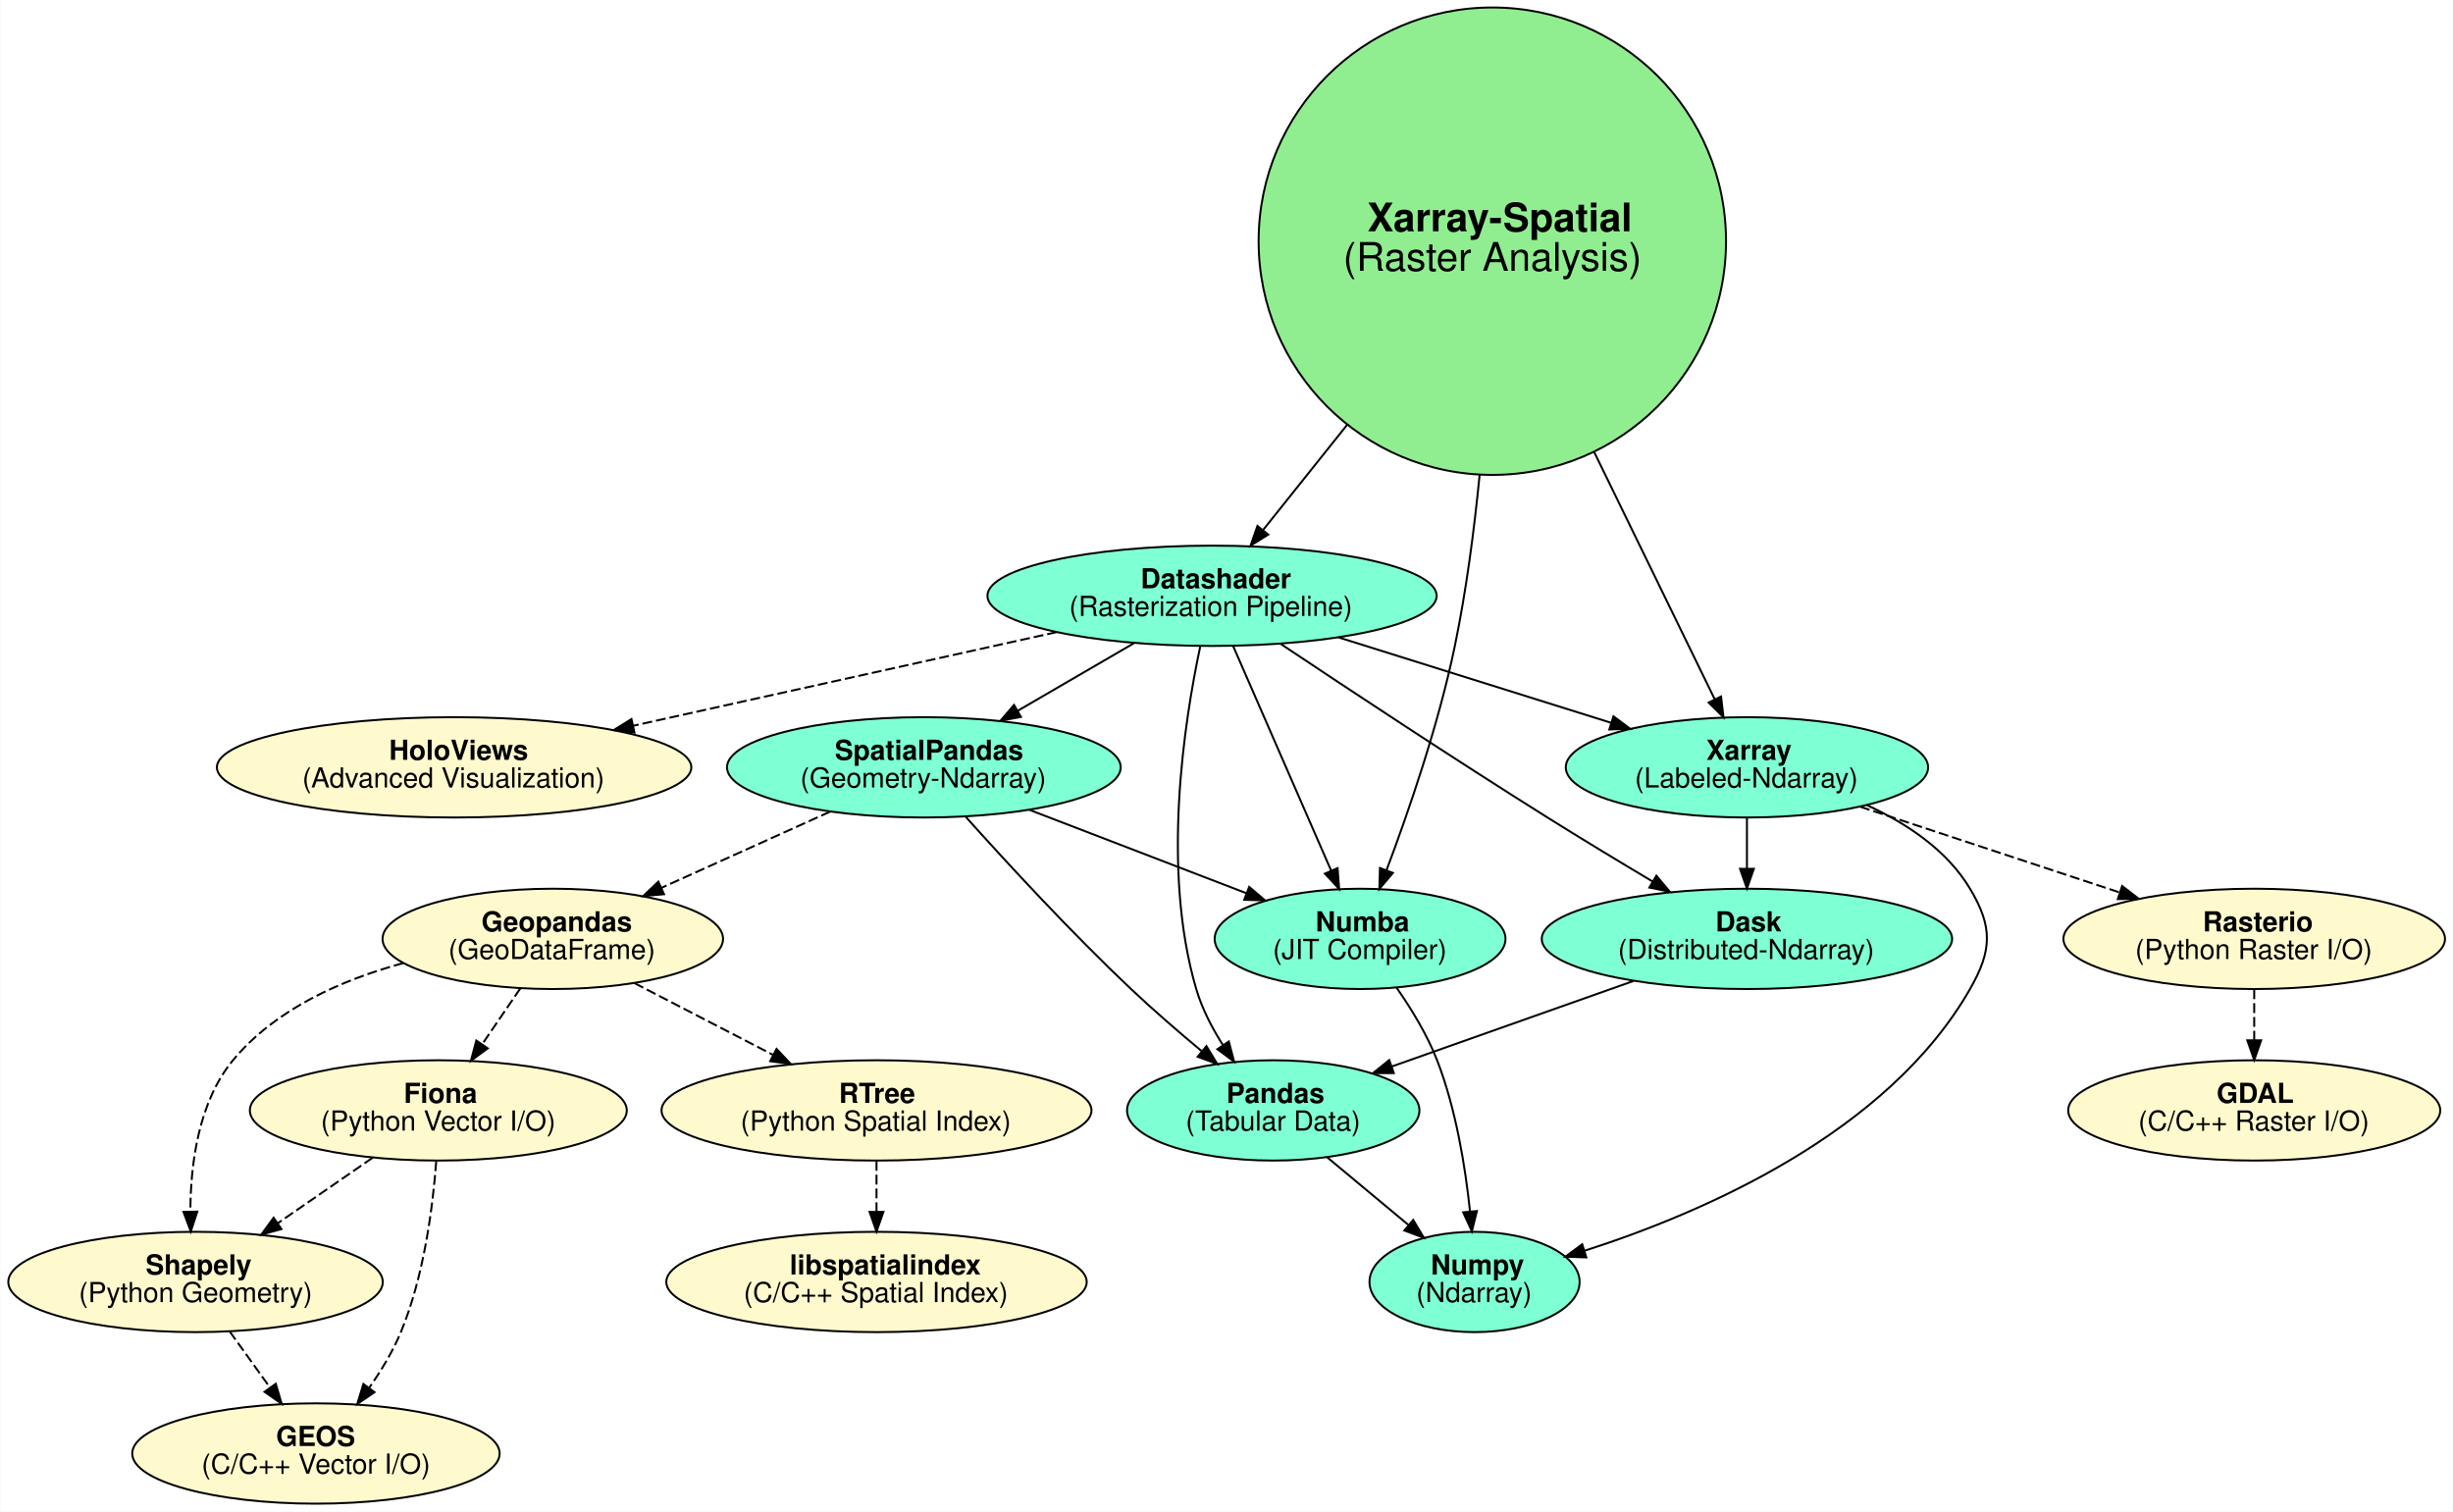
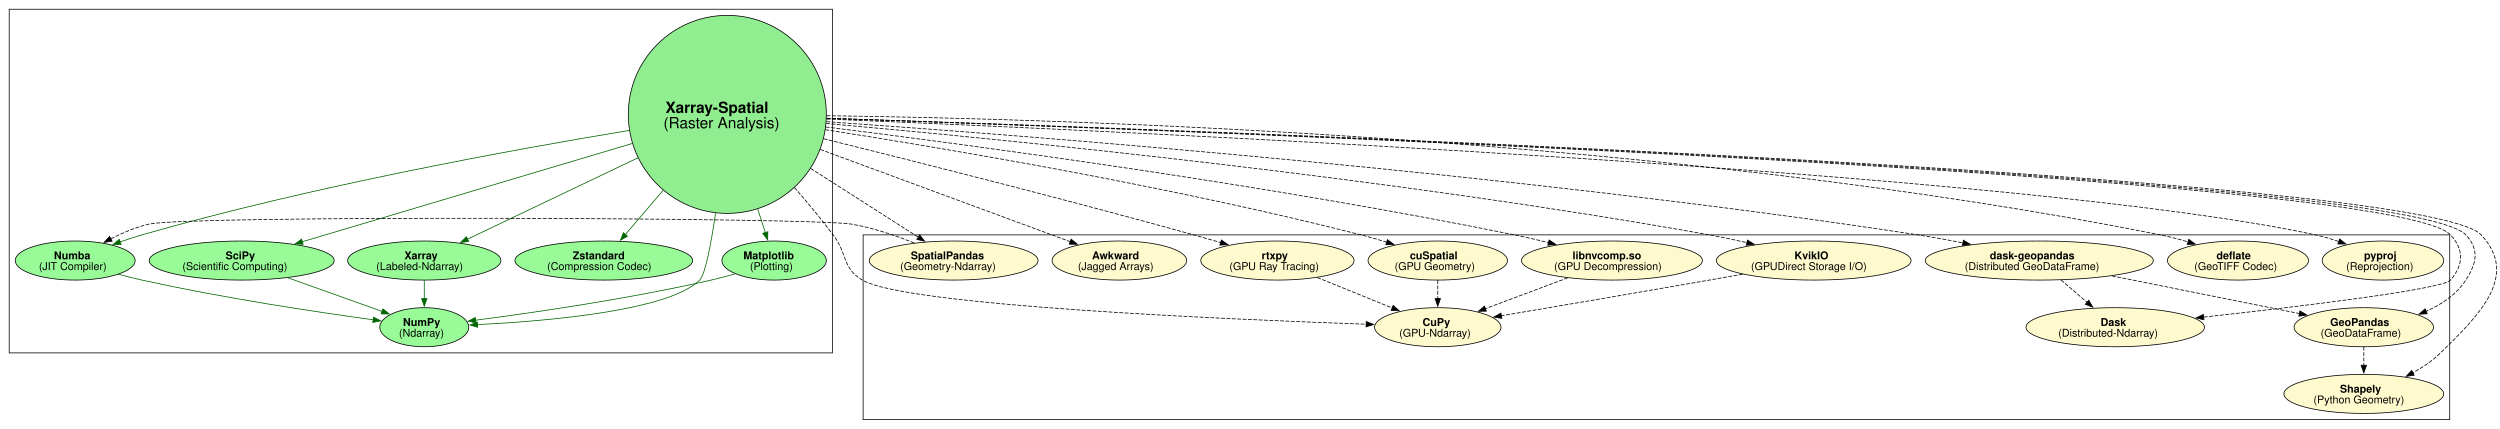
- <svg xmlns="http://www.w3.org/2000/svg" xmlns:xlink="http://www.w3.org/1999/xlink" width="1243pt" height="766pt" viewBox="0.00 0.00 1242.52 765.87">
-   <g id="graph0" class="graph" transform="scale(1 1) rotate(0) translate(4 761.873)">
-     <polygon fill="white" stroke="none" points="-4,4 -4,-761.873 1238.52,-761.873 1238.52,4 -4,4" />
+ <svg xmlns="http://www.w3.org/2000/svg" xmlns:xlink="http://www.w3.org/1999/xlink" width="3259pt" height="559pt" viewBox="0.00 0.00 3258.52 558.83">
+   <g id="graph0" class="graph" transform="scale(1 1) rotate(0) translate(4 554.83)">
+     <polygon fill="white" stroke="none" points="-4,4 -4,-554.83 3254.52,-554.83 3254.52,4 -4,4" />
+     <g id="clust1" class="cluster">
+       <polygon fill="none" stroke="black" points="8,-94.91 8,-542.83 1081,-542.83 1081,-94.91 8,-94.91" />
+     </g>
+     <g id="clust2" class="cluster">
+       <polygon fill="none" stroke="black" points="1121,-8 1121,-248.74 3189,-248.74 3189,-8 1121,-8" />
+     </g>
    <g id="node1" class="node">
-       <ellipse fill="#90ee90" stroke="black" cx="751.937" cy="-639.672" rx="118.403" ry="118.403" />
-       <text text-anchor="start" x="688.578" y="-644.672" font-family="Helvetica,sans-Serif" font-weight="bold" font-size="20.00">Xarray-Spatial</text>
-       <text text-anchor="start" x="676.356" y="-624.672" font-family="Helvetica,sans-Serif" font-size="20.00">(Raster Analysis)</text>
+       <ellipse fill="#90ee90" stroke="black" cx="944" cy="-405.78" rx="129.05" ry="129.05" />
+       <text text-anchor="start" x="863.38" y="-407.78" font-family="Helvetica,sans-Serif" font-weight="bold" font-size="20.00">Xarray-Spatial</text>
+       <text text-anchor="start" x="860.75" y="-387.78" font-family="Helvetica,sans-Serif" font-size="20.00">(Raster Analysis)</text>
    </g>
    <g id="node2" class="node">
-       <ellipse fill="aquamarine" stroke="black" cx="609.937" cy="-460.014" rx="113.807" ry="25.412" />
-       <text text-anchor="start" x="573.748" y="-463.814" font-family="Helvetica,sans-Serif" font-weight="bold" font-size="14.00">Datashader</text>
-       <text text-anchor="start" x="537.572" y="-449.814" font-family="Helvetica,sans-Serif" font-size="14.00">(Rasterization Pipeline)</text>
+       <ellipse fill="palegreen" stroke="black" cx="549" cy="-128.37" rx="57.98" ry="25.46" />
+       <text text-anchor="start" x="521.25" y="-130.07" font-family="Helvetica,sans-Serif" font-weight="bold" font-size="14.00">NumPy</text>
+       <text text-anchor="start" x="516" y="-116.07" font-family="Helvetica,sans-Serif" font-size="14.00">(Ndarray)</text>
    </g>
    <g id="edge1" class="edge">
-       <path fill="none" stroke="black" d="M678.442,-546.721C663.139,-527.575 647.991,-508.624 635.846,-493.429" />
-       <polygon fill="black" stroke="black" points="638.403,-491.023 629.426,-485.397 632.936,-495.393 638.403,-491.023" />
+       <path fill="none" stroke="darkgreen" d="M928.7,-277.17C922.48,-234.99 915.09,-196.92 908,-189.82 868.33,-150.12 710.93,-136.41 618.24,-131.73" />
+       <polygon fill="darkgreen" stroke="darkgreen" points="618.66,-128.25 608.5,-131.27 618.32,-135.24 618.66,-128.25" />
    </g>
    <g id="node3" class="node">
-       <ellipse fill="aquamarine" stroke="black" cx="684.937" cy="-286.191" rx="73.677" ry="25.412" />
-       <text text-anchor="start" x="662.372" y="-289.991" font-family="Helvetica,sans-Serif" font-weight="bold" font-size="14.00">Numba</text>
-       <text text-anchor="start" x="640.726" y="-275.991" font-family="Helvetica,sans-Serif" font-size="14.00">(JIT Compiler)</text>
+       <ellipse fill="palegreen" stroke="black" cx="549" cy="-215.28" rx="99.88" ry="25.46" />
+       <text text-anchor="start" x="523.12" y="-216.98" font-family="Helvetica,sans-Serif" font-weight="bold" font-size="14.00">Xarray</text>
+       <text text-anchor="start" x="486.38" y="-202.98" font-family="Helvetica,sans-Serif" font-size="14.00">(Labeled-Ndarray)</text>
    </g>
    <g id="edge2" class="edge">
-       <path fill="none" stroke="black" d="M745.517,-521.435C742.718,-492.829 738.701,-462.441 732.937,-434.558 724.691,-394.667 709.412,-350.421 698.302,-320.921" />
-       <polygon fill="black" stroke="black" points="701.546,-319.604 694.71,-311.509 695.006,-322.1 701.546,-319.604" />
+       <path fill="none" stroke="darkgreen" d="M827.62,-349.24C754.36,-314.28 663.06,-270.71 605.38,-243.18" />
+       <polygon fill="darkgreen" stroke="darkgreen" points="606.91,-240.04 596.38,-238.89 603.9,-246.35 606.91,-240.04" />
    </g>
    <g id="node4" class="node">
-       <ellipse fill="aquamarine" stroke="black" cx="880.937" cy="-373.103" rx="91.791" ry="25.412" />
-       <text text-anchor="start" x="860.32" y="-376.903" font-family="Helvetica,sans-Serif" font-weight="bold" font-size="14.00">Xarray</text>
-       <text text-anchor="start" x="824.134" y="-362.903" font-family="Helvetica,sans-Serif" font-size="14.00">(Labeled-Ndarray)</text>
+       <ellipse fill="palegreen" stroke="black" cx="94" cy="-215.28" rx="78.14" ry="25.46" />
+       <text text-anchor="start" x="66.25" y="-216.98" font-family="Helvetica,sans-Serif" font-weight="bold" font-size="14.00">Numba</text>
+       <text text-anchor="start" x="46.75" y="-202.98" font-family="Helvetica,sans-Serif" font-size="14.00">(JIT Compiler)</text>
    </g>
    <g id="edge3" class="edge">
-       <path fill="none" stroke="black" d="M803.478,-532.966C825.292,-488.226 849.17,-439.255 864.565,-407.682" />
-       <polygon fill="black" stroke="black" points="867.822,-408.988 869.058,-398.465 861.53,-405.92 867.822,-408.988" />
-     </g>
-     <g id="edge9" class="edge">
-       <path fill="none" stroke="black" d="M620.683,-434.396C633.696,-404.583 655.679,-354.221 670.25,-320.839" />
-       <polygon fill="black" stroke="black" points="673.54,-322.051 674.333,-311.486 667.125,-319.251 673.54,-322.051" />
-     </g>
-     <g id="edge10" class="edge">
-       <path fill="none" stroke="black" d="M674.161,-438.891C715.69,-425.879 769.708,-408.954 812.118,-395.666" />
-       <polygon fill="black" stroke="black" points="813.309,-398.96 821.805,-392.63 811.216,-392.28 813.309,-398.96" />
+       <path fill="none" stroke="darkgreen" d="M816.31,-384.91C663.58,-359.71 400.96,-311.84 181,-248.74 171.66,-246.05 161.89,-242.84 152.41,-239.48" />
+       <polygon fill="darkgreen" stroke="darkgreen" points="153.89,-236.29 143.3,-236.17 151.5,-242.87 153.89,-236.29" />
+     </g>
+     <g id="node5" class="node">
+       <ellipse fill="palegreen" stroke="black" cx="311" cy="-215.28" rx="120.56" ry="25.46" />
+       <text text-anchor="start" x="290" y="-216.98" font-family="Helvetica,sans-Serif" font-weight="bold" font-size="14.00">SciPy</text>
+       <text text-anchor="start" x="233.75" y="-202.98" font-family="Helvetica,sans-Serif" font-size="14.00">(Scientific Computing)</text>
+     </g>
+     <g id="edge4" class="edge">
+       <path fill="none" stroke="darkgreen" d="M820.45,-367.99C692.96,-330.02 497.94,-271.95 389.91,-239.78" />
+       <polygon fill="darkgreen" stroke="darkgreen" points="391.13,-236.49 380.55,-236.99 389.13,-243.2 391.13,-236.49" />
+     </g>
+     <g id="node6" class="node">
+       <ellipse fill="palegreen" stroke="black" cx="1005" cy="-215.28" rx="68.06" ry="25.46" />
+       <text text-anchor="start" x="964.88" y="-216.98" font-family="Helvetica,sans-Serif" font-weight="bold" font-size="14.00">Matplotlib</text>
+       <text text-anchor="start" x="973.5" y="-202.98" font-family="Helvetica,sans-Serif" font-size="14.00">(Plotting)</text>
+     </g>
+     <g id="edge5" class="edge">
+       <path fill="none" stroke="darkgreen" d="M983.58,-282.47C987.14,-271.46 990.52,-261.01 993.5,-251.8" />
+       <polygon fill="darkgreen" stroke="darkgreen" points="996.83,-252.89 996.58,-242.3 990.17,-250.73 996.83,-252.89" />
+     </g>
+     <g id="node7" class="node">
+       <ellipse fill="palegreen" stroke="black" cx="783" cy="-215.28" rx="115.79" ry="25.46" />
+       <text text-anchor="start" x="742.5" y="-216.98" font-family="Helvetica,sans-Serif" font-weight="bold" font-size="14.00">Zstandard</text>
+       <text text-anchor="start" x="709.12" y="-202.98" font-family="Helvetica,sans-Serif" font-size="14.00">(Compression Codec)</text>
+     </g>
+     <g id="edge6" class="edge">
+       <path fill="none" stroke="darkgreen" d="M860.43,-306.94C842.6,-286.07 824.97,-265.42 811.05,-249.12" />
+       <polygon fill="darkgreen" stroke="darkgreen" points="813.86,-247.02 804.7,-241.69 808.54,-251.57 813.86,-247.02" />
    </g>
    <g id="node8" class="node">
      <g id="a_node8">
-         <a xlink:href="https://dask.pydata.org" xlink:title="&lt;b&gt;Dask&lt;/b&gt;&lt;br /&gt;(Distributed-Ndarray)">
-           <ellipse fill="aquamarine" stroke="black" cx="880.937" cy="-286.191" rx="103.96" ry="25.412" />
-           <text text-anchor="start" x="864.989" y="-289.991" font-family="Helvetica,sans-Serif" font-weight="bold" font-size="14.00">Dask</text>
-           <text text-anchor="start" x="815.589" y="-275.991" font-family="Helvetica,sans-Serif" font-size="14.00">(Distributed-Ndarray)</text>
+         <a xlink:href="https://github.com/cupy/cupy" xlink:title="&lt;b&gt;CuPy&lt;/b&gt;&lt;br /&gt;(GPU-Ndarray)">
+           <ellipse fill="lemonchiffon" stroke="black" cx="1870" cy="-128.37" rx="82.38" ry="25.46" />
+           <text text-anchor="start" x="1850.12" y="-130.07" font-family="Helvetica,sans-Serif" font-weight="bold" font-size="14.00">CuPy</text>
+           <text text-anchor="start" x="1819.75" y="-116.07" font-family="Helvetica,sans-Serif" font-size="14.00">(GPU-Ndarray)</text>
        </a>
      </g>
    </g>
    <g id="edge11" class="edge">
-       <path fill="none" stroke="black" d="M644.832,-435.56C679.011,-412.729 732.695,-377.243 779.937,-347.647 797.192,-336.837 816.314,-325.284 833.237,-315.204" />
-       <polygon fill="black" stroke="black" points="835.055,-318.195 841.864,-310.079 831.479,-312.177 835.055,-318.195" />
+       <path fill="none" stroke="black" stroke-dasharray="5,2" d="M1031.38,-310.57C1048.72,-290.61 1066.38,-269.34 1082,-248.74 1100.82,-223.9 1093.26,-205.82 1120,-189.82 1175.13,-156.84 1588.45,-138.85 1776.88,-132.28" />
+       <polygon fill="black" stroke="black" points="1776.75,-135.79 1786.63,-131.95 1776.51,-128.79 1776.75,-135.79" />
    </g>
    <g id="node9" class="node">
-       <ellipse fill="aquamarine" stroke="black" cx="640.937" cy="-199.279" rx="74.073" ry="25.412" />
-       <text text-anchor="start" x="617.196" y="-203.079" font-family="Helvetica,sans-Serif" font-weight="bold" font-size="14.00">Pandas</text>
-       <text text-anchor="start" x="596.586" y="-189.079" font-family="Helvetica,sans-Serif" font-size="14.00">(Tabular Data)</text>
+       <g id="a_node9">
+         <a xlink:href="https://github.com/rapidsai/cuspatial" xlink:title="&lt;b&gt;cuSpatial&lt;/b&gt;&lt;br /&gt;(GPU Geometry)">
+           <ellipse fill="lemonchiffon" stroke="black" cx="1870" cy="-215.28" rx="90.86" ry="25.46" />
+           <text text-anchor="start" x="1833.62" y="-216.98" font-family="Helvetica,sans-Serif" font-weight="bold" font-size="14.00">cuSpatial</text>
+           <text text-anchor="start" x="1813.75" y="-202.98" font-family="Helvetica,sans-Serif" font-size="14.00">(GPU Geometry)</text>
+         </a>
+       </g>
    </g>
    <g id="edge12" class="edge">
-       <path fill="none" stroke="black" d="M603.944,-434.281C595.802,-396.135 584.172,-321.047 601.937,-260.735 604.849,-250.851 609.934,-241.058 615.49,-232.325" />
-       <polygon fill="black" stroke="black" points="618.431,-234.224 621.139,-223.981 612.635,-230.3 618.431,-234.224" />
+       <path fill="none" stroke="black" stroke-dasharray="5,2" d="M1071.75,-385.82C1235.01,-360.4 1525.74,-311.18 1770,-248.74 1780.88,-245.95 1792.3,-242.64 1803.37,-239.2" />
+       <polygon fill="black" stroke="black" points="1804.38,-242.55 1812.86,-236.2 1802.27,-235.88 1804.38,-242.55" />
    </g>
    <g id="node10" class="node">
-       <ellipse fill="aquamarine" stroke="black" cx="463.937" cy="-373.103" rx="99.745" ry="25.412" />
-       <text text-anchor="start" x="418.793" y="-376.903" font-family="Helvetica,sans-Serif" font-weight="bold" font-size="14.00">SpatialPandas</text>
-       <text text-anchor="start" x="401.317" y="-362.903" font-family="Helvetica,sans-Serif" font-size="14.00">(Geometry-Ndarray)</text>
+       <g id="a_node10">
+         <a xlink:href="https://github.com/makepath/rtxpy" xlink:title="&lt;b&gt;rtxpy&lt;/b&gt;&lt;br /&gt;(GPU Ray Tracing)">
+           <ellipse fill="lemonchiffon" stroke="black" cx="1661" cy="-215.28" rx="99.88" ry="25.46" />
+           <text text-anchor="start" x="1640.38" y="-216.98" font-family="Helvetica,sans-Serif" font-weight="bold" font-size="14.00">rtxpy</text>
+           <text text-anchor="start" x="1598.38" y="-202.98" font-family="Helvetica,sans-Serif" font-size="14.00">(GPU Ray Tracing)</text>
+         </a>
+       </g>
    </g>
    <g id="edge13" class="edge">
-       <path fill="none" stroke="black" d="M570.428,-436.036C552.274,-425.478 530.594,-412.869 511.547,-401.792" />
-       <polygon fill="black" stroke="black" points="513.124,-398.66 502.721,-396.658 509.605,-404.711 513.124,-398.66" />
+       <path fill="none" stroke="black" stroke-dasharray="5,2" d="M1069.55,-374.05C1192.75,-343.53 1385.81,-294.79 1552,-248.74 1563.44,-245.57 1575.51,-242.1 1587.29,-238.64" />
+       <polygon fill="black" stroke="black" points="1587.95,-242.1 1596.55,-235.91 1585.97,-235.38 1587.95,-242.1" />
    </g>
    <g id="node11" class="node">
-       <ellipse fill="lemonchiffon" stroke="black" cx="225.937" cy="-373.103" rx="120.184" ry="25.412" />
-       <text text-anchor="start" x="192.992" y="-376.903" font-family="Helvetica,sans-Serif" font-weight="bold" font-size="14.00">HoloViews</text>
-       <text text-anchor="start" x="149.019" y="-362.903" font-family="Helvetica,sans-Serif" font-size="14.00">(Advanced Visualization)</text>
+       <g id="a_node11">
+         <a xlink:href="https://github.com/rapidsai/kvikio" xlink:title="&lt;b&gt;KvikIO&lt;/b&gt;&lt;br /&gt;(GPUDirect Storage I/O)">
+           <ellipse fill="lemonchiffon" stroke="black" cx="2360" cy="-215.28" rx="126.93" ry="25.46" />
+           <text text-anchor="start" x="2334.88" y="-216.98" font-family="Helvetica,sans-Serif" font-weight="bold" font-size="14.00">KvikIO</text>
+           <text text-anchor="start" x="2278.25" y="-202.98" font-family="Helvetica,sans-Serif" font-size="14.00">(GPUDirect Storage I/O)</text>
+         </a>
+       </g>
    </g>
    <g id="edge14" class="edge">
-       <path fill="none" stroke="black" stroke-dasharray="5,2" d="M531.303,-441.626C469.003,-427.85 381.894,-408.588 316.65,-394.161" />
-       <polygon fill="black" stroke="black" points="317.301,-390.721 306.781,-391.979 315.79,-397.556 317.301,-390.721" />
-     </g>
-     <g id="node5" class="node">
-       <ellipse fill="aquamarine" stroke="black" cx="742.937" cy="-112.368" rx="53.232" ry="25.412" />
-       <text text-anchor="start" x="720.765" y="-116.168" font-family="Helvetica,sans-Serif" font-weight="bold" font-size="14.00">Numpy</text>
-       <text text-anchor="start" x="713.379" y="-102.168" font-family="Helvetica,sans-Serif" font-size="14.00">(Ndarray)</text>
-     </g>
-     <g id="edge4" class="edge">
-       <path fill="none" stroke="black" d="M703.462,-261.412C710.912,-250.738 718.912,-237.656 723.937,-224.735 733.513,-200.117 738.272,-170.58 740.632,-148.113" />
-       <polygon fill="black" stroke="black" points="744.129,-148.302 741.582,-138.018 737.16,-147.645 744.129,-148.302" />
+       <path fill="none" stroke="black" stroke-dasharray="5,2" d="M1072.8,-393.93C1304.38,-373.35 1805.91,-323.86 2224,-248.74 2239.92,-245.87 2256.76,-242.31 2272.97,-238.59" />
+       <polygon fill="black" stroke="black" points="2273.66,-242.02 2282.6,-236.34 2272.07,-235.21 2273.66,-242.02" />
+     </g>
+     <g id="node12" class="node">
+       <g id="a_node12">
+         <a xlink:href="https://developer.nvidia.com/nvcomp" xlink:title="&lt;b&gt;libnvcomp.so&lt;/b&gt;&lt;br /&gt;(GPU Decompression)">
+           <ellipse fill="lemonchiffon" stroke="black" cx="2097" cy="-215.28" rx="117.91" ry="25.46" />
+           <text text-anchor="start" x="2045.62" y="-216.98" font-family="Helvetica,sans-Serif" font-weight="bold" font-size="14.00">libnvcomp.so</text>
+           <text text-anchor="start" x="2021.62" y="-202.98" font-family="Helvetica,sans-Serif" font-size="14.00">(GPU Decompression)</text>
+         </a>
+       </g>
+     </g>
+     <g id="edge15" class="edge">
+       <path fill="none" stroke="black" stroke-dasharray="5,2" d="M1072.28,-389.43C1267.23,-365.16 1649.32,-313.93 1970,-248.74 1984.39,-245.81 1999.6,-242.29 2014.3,-238.68" />
+       <polygon fill="black" stroke="black" points="2015.1,-242.08 2023.95,-236.26 2013.4,-235.29 2015.1,-242.08" />
+     </g>
+     <g id="node13" class="node">
+       <g id="a_node13">
+         <a xlink:href="https://dask.org" xlink:title="&lt;b&gt;Dask&lt;/b&gt;&lt;br /&gt;(Distributed-Ndarray)">
+           <ellipse fill="lemonchiffon" stroke="black" cx="2753" cy="-128.37" rx="116.32" ry="25.46" />
+           <text text-anchor="start" x="2733.88" y="-130.07" font-family="Helvetica,sans-Serif" font-weight="bold" font-size="14.00">Dask</text>
+           <text text-anchor="start" x="2678.75" y="-116.07" font-family="Helvetica,sans-Serif" font-size="14.00">(Distributed-Ndarray)</text>
+         </a>
+       </g>
+     </g>
+     <g id="edge16" class="edge">
+       <path fill="none" stroke="black" stroke-dasharray="5,2" d="M1073.37,-400.62C1540.63,-384.98 3117.36,-326.59 3190,-248.74 3207.86,-229.59 3207.2,-209.57 3190,-189.82 3179.42,-177.67 2993.88,-155.37 2868,-141.52" />
+       <polygon fill="black" stroke="black" points="2868.6,-138.06 2858.28,-140.45 2867.84,-145.02 2868.6,-138.06" />
+     </g>
+     <g id="node14" class="node">
+       <g id="a_node14">
+         <a xlink:href="https://github.com/geopandas/dask-geopandas" xlink:title="&lt;b&gt;dask-geopandas&lt;/b&gt;&lt;br /&gt;(Distributed GeoDataFrame)">
+           <ellipse fill="lemonchiffon" stroke="black" cx="2654" cy="-215.28" rx="148.67" ry="25.46" />
+           <text text-anchor="start" x="2589.5" y="-216.98" font-family="Helvetica,sans-Serif" font-weight="bold" font-size="14.00">dask-geopandas</text>
+           <text text-anchor="start" x="2556.88" y="-202.98" font-family="Helvetica,sans-Serif" font-size="14.00">(Distributed GeoDataFrame)</text>
+         </a>
+       </g>
+     </g>
+     <g id="edge17" class="edge">
+       <path fill="none" stroke="black" stroke-dasharray="5,2" d="M1073.08,-396.29C1339.89,-377.76 1971.13,-328.82 2496,-248.74 2514.98,-245.84 2535.12,-242.17 2554.44,-238.34" />
+       <polygon fill="black" stroke="black" points="2555.11,-241.78 2564.22,-236.38 2553.73,-234.92 2555.11,-241.78" />
+     </g>
+     <g id="node15" class="node">
+       <ellipse fill="lemonchiffon" stroke="black" cx="3077" cy="-41.46" rx="104.12" ry="25.46" />
+       <text text-anchor="start" x="3045.88" y="-43.16" font-family="Helvetica,sans-Serif" font-weight="bold" font-size="14.00">Shapely</text>
+       <text text-anchor="start" x="3011.38" y="-29.16" font-family="Helvetica,sans-Serif" font-size="14.00">(Python Geometry)</text>
+     </g>
+     <g id="edge18" class="edge">
+       <path fill="none" stroke="black" stroke-dasharray="5,2" d="M1073.23,-400.79C1545.71,-385.58 3155.9,-328.07 3230,-248.74 3279.36,-195.89 3228.8,-145.37 3177,-94.91 3166.54,-84.72 3153.69,-76.02 3140.74,-68.8" />
+       <polygon fill="black" stroke="black" points="3142.67,-65.86 3132.19,-64.28 3139.4,-72.05 3142.67,-65.86" />
+     </g>
+     <g id="node16" class="node">
+       <ellipse fill="lemonchiffon" stroke="black" cx="3077" cy="-128.37" rx="90.86" ry="25.46" />
+       <text text-anchor="start" x="3033.12" y="-130.07" font-family="Helvetica,sans-Serif" font-weight="bold" font-size="14.00">GeoPandas</text>
+       <text text-anchor="start" x="3020.75" y="-116.07" font-family="Helvetica,sans-Serif" font-size="14.00">(GeoDataFrame)</text>
+     </g>
+     <g id="edge19" class="edge">
+       <path fill="none" stroke="black" stroke-dasharray="5,2" d="M1073.31,-400.71C1543.2,-385.28 3136.63,-327.33 3210,-248.74 3227.87,-229.6 3224.17,-211.84 3210,-189.82 3197.9,-171.03 3178.37,-158.02 3157.97,-149.02" />
+       <polygon fill="black" stroke="black" points="3159.56,-145.89 3148.98,-145.37 3156.93,-152.38 3159.56,-145.89" />
+     </g>
+     <g id="node17" class="node">
+       <g id="a_node17">
+         <a xlink:href="https://github.com/scikit-hep/awkward" xlink:title="&lt;b&gt;Awkward&lt;/b&gt;&lt;br /&gt;(Jagged Arrays)">
+           <ellipse fill="lemonchiffon" stroke="black" cx="1455" cy="-215.28" rx="87.68" ry="25.46" />
+           <text text-anchor="start" x="1419.38" y="-216.98" font-family="Helvetica,sans-Serif" font-weight="bold" font-size="14.00">Awkward</text>
+           <text text-anchor="start" x="1401" y="-202.98" font-family="Helvetica,sans-Serif" font-size="14.00">(Jagged Arrays)</text>
+         </a>
+       </g>
+     </g>
+     <g id="edge20" class="edge">
+       <path fill="none" stroke="black" stroke-dasharray="5,2" d="M1065.1,-360.11C1167.35,-322.39 1309.74,-269.86 1391.14,-239.84" />
+       <polygon fill="black" stroke="black" points="1392.13,-243.2 1400.3,-236.46 1389.71,-236.63 1392.13,-243.2" />
+     </g>
+     <g id="node18" class="node">
+       <ellipse fill="lemonchiffon" stroke="black" cx="1239" cy="-215.28" rx="109.96" ry="25.46" />
+       <text text-anchor="start" x="1183.12" y="-216.98" font-family="Helvetica,sans-Serif" font-weight="bold" font-size="14.00">SpatialPandas</text>
+       <text text-anchor="start" x="1169.25" y="-202.98" font-family="Helvetica,sans-Serif" font-size="14.00">(Geometry-Ndarray)</text>
+     </g>
+     <g id="edge21" class="edge">
+       <path fill="none" stroke="black" stroke-dasharray="5,2" d="M1052.59,-335.39C1101,-304.46 1155.43,-269.68 1192.92,-245.72" />
+       <polygon fill="black" stroke="black" points="1194.73,-248.72 1201.27,-240.39 1190.96,-242.82 1194.73,-248.72" />
+     </g>
+     <g id="node19" class="node">
+       <g id="a_node19">
+         <a xlink:href="https://github.com/pyproj4/pyproj" xlink:title="&lt;b&gt;pyproj&lt;/b&gt;&lt;br /&gt;(Reprojection)">
+           <ellipse fill="lemonchiffon" stroke="black" cx="3102" cy="-215.28" rx="79.2" ry="25.46" />
+           <text text-anchor="start" x="3077.25" y="-216.98" font-family="Helvetica,sans-Serif" font-weight="bold" font-size="14.00">pyproj</text>
+           <text text-anchor="start" x="3054" y="-202.98" font-family="Helvetica,sans-Serif" font-size="14.00">(Reprojection)</text>
+         </a>
+       </g>
+     </g>
+     <g id="edge22" class="edge">
+       <path fill="none" stroke="black" stroke-dasharray="5,2" d="M1073.35,-399.74C1466.1,-383.68 2640.72,-329.97 3014,-248.74 3024.05,-246.55 3034.5,-243.46 3044.53,-240.06" />
+       <polygon fill="black" stroke="black" points="3045.54,-243.42 3053.8,-236.77 3043.2,-236.82 3045.54,-243.42" />
+     </g>
+     <g id="node20" class="node">
+       <ellipse fill="lemonchiffon" stroke="black" cx="2913" cy="-215.28" rx="91.92" ry="25.46" />
+       <text text-anchor="start" x="2884.88" y="-216.98" font-family="Helvetica,sans-Serif" font-weight="bold" font-size="14.00">deflate</text>
+       <text text-anchor="start" x="2856" y="-202.98" font-family="Helvetica,sans-Serif" font-size="14.00">(GeoTIFF Codec)</text>
+     </g>
+     <g id="edge23" class="edge">
+       <path fill="none" stroke="black" stroke-dasharray="5,2" d="M1073.37,-404.05C1378.94,-400.15 2168.15,-377.33 2812,-248.74 2823.82,-246.37 2836.2,-243.1 2848.08,-239.53" />
+       <polygon fill="black" stroke="black" points="2848.87,-242.95 2857.38,-236.64 2846.79,-236.27 2848.87,-242.95" />
    </g>
    <g id="edge7" class="edge">
-       <path fill="none" stroke="black" d="M941.753,-353.926C961.966,-344.666 982.274,-331.115 993.937,-311.647 1005.57,-292.236 1005.18,-280.372 993.937,-260.735 952.259,-187.934 859.086,-147.582 798.73,-128.208" />
-       <polygon fill="black" stroke="black" points="799.559,-124.8 788.97,-125.165 797.475,-131.483 799.559,-124.8" />
-     </g>
-     <g id="node6" class="node">
-       <ellipse fill="lemonchiffon" stroke="black" cx="1137.94" cy="-286.191" rx="96.671" ry="25.412" />
-       <text text-anchor="start" x="1111.87" y="-289.991" font-family="Helvetica,sans-Serif" font-weight="bold" font-size="14.00">Rasterio</text>
-       <text text-anchor="start" x="1077.64" y="-275.991" font-family="Helvetica,sans-Serif" font-size="14.00">(Python Raster I/O)</text>
-     </g>
-     <g id="edge5" class="edge">
-       <path fill="none" stroke="black" stroke-dasharray="5,2" d="M938.293,-353.152C977.189,-340.301 1028.78,-323.255 1069.78,-309.71" />
-       <polygon fill="black" stroke="black" points="1071.02,-312.985 1079.42,-306.524 1068.83,-306.338 1071.02,-312.985" />
+       <path fill="none" stroke="darkgreen" d="M549,-189.72C549,-182.13 549,-173.6 549,-165.41" />
+       <polygon fill="darkgreen" stroke="darkgreen" points="552.5,-165.68 549,-155.68 545.5,-165.68 552.5,-165.68" />
    </g>
    <g id="edge8" class="edge">
-       <path fill="none" stroke="black" d="M880.937,-347.543C880.937,-339.534 880.937,-330.485 880.937,-321.877" />
-       <polygon fill="black" stroke="black" points="884.437,-321.696 880.937,-311.696 877.437,-321.696 884.437,-321.696" />
-     </g>
-     <g id="node7" class="node">
-       <ellipse fill="lemonchiffon" stroke="black" cx="1137.94" cy="-199.279" rx="94.254" ry="25.412" />
-       <text text-anchor="start" x="1118.88" y="-203.079" font-family="Helvetica,sans-Serif" font-weight="bold" font-size="14.00">GDAL</text>
-       <text text-anchor="start" x="1079.2" y="-189.079" font-family="Helvetica,sans-Serif" font-size="14.00">(C/C++ Raster I/O)</text>
-     </g>
-     <g id="edge6" class="edge">
-       <path fill="none" stroke="black" stroke-dasharray="5,2" d="M1137.94,-260.631C1137.94,-252.622 1137.94,-243.573 1137.94,-234.965" />
-       <polygon fill="black" stroke="black" points="1141.44,-234.784 1137.94,-224.784 1134.44,-234.784 1141.44,-234.784" />
-     </g>
-     <g id="edge16" class="edge">
-       <path fill="none" stroke="black" d="M823.451,-264.852C786.534,-251.791 738.666,-234.855 701.214,-221.605" />
-       <polygon fill="black" stroke="black" points="702.034,-218.182 691.439,-218.147 699.699,-224.782 702.034,-218.182" />
-     </g>
-     <g id="edge15" class="edge">
-       <path fill="none" stroke="black" d="M668.271,-175.524C680.88,-165.029 695.967,-152.469 709.269,-141.395" />
-       <polygon fill="black" stroke="black" points="711.837,-143.812 717.283,-134.724 707.358,-138.432 711.837,-143.812" />
-     </g>
-     <g id="edge18" class="edge">
-       <path fill="none" stroke="black" d="M517.435,-351.548C550.714,-338.762 593.491,-322.326 627.486,-309.265" />
-       <polygon fill="black" stroke="black" points="628.747,-312.53 636.826,-305.676 626.236,-305.995 628.747,-312.53" />
-     </g>
-     <g id="edge17" class="edge">
-       <path fill="none" stroke="black" d="M485.29,-347.868C505.982,-324.773 538.601,-289.375 568.937,-260.735 580.22,-250.083 593.051,-239.006 604.726,-229.288" />
-       <polygon fill="black" stroke="black" points="607.104,-231.863 612.59,-222.799 602.649,-226.464 607.104,-231.863" />
-     </g>
-     <g id="node12" class="node">
-       <ellipse fill="lemonchiffon" stroke="black" cx="275.937" cy="-286.191" rx="86.261" ry="25.412" />
-       <text text-anchor="start" x="239.741" y="-289.991" font-family="Helvetica,sans-Serif" font-weight="bold" font-size="14.00">Geopandas</text>
-       <text text-anchor="start" x="223.034" y="-275.991" font-family="Helvetica,sans-Serif" font-size="14.00">(GeoDataFrame)</text>
-     </g>
-     <g id="edge19" class="edge">
-       <path fill="none" stroke="black" stroke-dasharray="5,2" d="M416.497,-350.676C390.517,-338.942 358.189,-324.34 331.088,-312.1" />
-       <polygon fill="black" stroke="black" points="332.294,-308.804 321.739,-307.878 329.412,-315.184 332.294,-308.804" />
-     </g>
-     <g id="node13" class="node">
-       <ellipse fill="lemonchiffon" stroke="black" cx="439.937" cy="-199.279" rx="108.927" ry="25.412" />
-       <text text-anchor="start" x="420.869" y="-203.079" font-family="Helvetica,sans-Serif" font-weight="bold" font-size="14.00">RTree</text>
-       <text text-anchor="start" x="371.065" y="-189.079" font-family="Helvetica,sans-Serif" font-size="14.00">(Python Spatial Index)</text>
-     </g>
-     <g id="edge20" class="edge">
-       <path fill="none" stroke="black" stroke-dasharray="5,2" d="M317.321,-263.764C338.588,-252.753 364.731,-239.217 387.407,-227.477" />
-       <polygon fill="black" stroke="black" points="389.289,-230.444 396.56,-222.738 386.07,-224.228 389.289,-230.444" />
-     </g>
-     <g id="node15" class="node">
-       <ellipse fill="lemonchiffon" stroke="black" cx="217.937" cy="-199.279" rx="95.496" ry="25.412" />
-       <text text-anchor="start" x="200.427" y="-203.079" font-family="Helvetica,sans-Serif" font-weight="bold" font-size="14.00">Fiona</text>
-       <text text-anchor="start" x="158.41" y="-189.079" font-family="Helvetica,sans-Serif" font-size="14.00">(Python Vector I/O)</text>
-     </g>
-     <g id="edge22" class="edge">
-       <path fill="none" stroke="black" stroke-dasharray="5,2" d="M259.472,-261.086C253.472,-252.302 246.585,-242.22 240.167,-232.824" />
-       <polygon fill="black" stroke="black" points="242.974,-230.728 234.444,-224.445 237.194,-234.676 242.974,-230.728" />
-     </g>
-     <g id="node17" class="node">
-       <ellipse fill="lemonchiffon" stroke="black" cx="94.937" cy="-112.368" rx="94.875" ry="25.412" />
-       <text text-anchor="start" x="69.641" y="-116.168" font-family="Helvetica,sans-Serif" font-weight="bold" font-size="14.00">Shapely</text>
-       <text text-anchor="start" x="35.806" y="-102.168" font-family="Helvetica,sans-Serif" font-size="14.00">(Python Geometry)</text>
+       <path fill="none" stroke="darkgreen" d="M150.4,-197.44C160.54,-194.7 171.04,-192.03 181,-189.82 285.61,-166.6 408.77,-148.14 482.77,-137.99" />
+       <polygon fill="darkgreen" stroke="darkgreen" points="482.83,-141.51 492.27,-136.69 481.89,-134.57 482.83,-141.51" />
+     </g>
+     <g id="edge9" class="edge">
+       <path fill="none" stroke="darkgreen" d="M371.06,-192.85C408.91,-179.35 457.4,-162.05 494.2,-148.92" />
+       <polygon fill="darkgreen" stroke="darkgreen" points="495.07,-152.32 503.31,-145.67 492.72,-145.73 495.07,-152.32" />
+     </g>
+     <g id="edge10" class="edge">
+       <path fill="none" stroke="darkgreen" d="M954.09,-197.98C943.86,-195.02 933.14,-192.14 923,-189.82 816.58,-165.46 690.94,-147.28 615.74,-137.5" />
+       <polygon fill="darkgreen" stroke="darkgreen" points="616.43,-134.06 606.07,-136.25 615.54,-141 616.43,-134.06" />
    </g>
    <g id="edge24" class="edge">
-       <path fill="none" stroke="black" stroke-dasharray="5,2" d="M200.176,-273.912C169.06,-265.448 135.373,-250.638 113.937,-224.735 96.4,-203.542 92.376,-172.146 92.322,-148.086" />
-       <polygon fill="black" stroke="black" points="95.824,-148.013 92.528,-137.943 88.825,-147.87 95.824,-148.013" />
-     </g>
-     <g id="node14" class="node">
-       <ellipse fill="lemonchiffon" stroke="black" cx="439.937" cy="-112.368" rx="106.509" ry="25.412" />
-       <text text-anchor="start" x="395.965" y="-116.168" font-family="Helvetica,sans-Serif" font-weight="bold" font-size="14.00">libspatialindex</text>
-       <text text-anchor="start" x="372.627" y="-102.168" font-family="Helvetica,sans-Serif" font-size="14.00">(C/C++ Spatial Index)</text>
-     </g>
-     <g id="edge21" class="edge">
-       <path fill="none" stroke="black" stroke-dasharray="5,2" d="M439.937,-173.719C439.937,-165.71 439.937,-156.661 439.937,-148.054" />
-       <polygon fill="black" stroke="black" points="443.437,-147.872 439.937,-137.872 436.437,-147.872 443.437,-147.872" />
-     </g>
-     <g id="node16" class="node">
-       <ellipse fill="lemonchiffon" stroke="black" cx="155.937" cy="-25.456" rx="93.079" ry="25.412" />
-       <text text-anchor="start" x="135.71" y="-29.256" font-family="Helvetica,sans-Serif" font-weight="bold" font-size="14.00">GEOS</text>
-       <text text-anchor="start" x="97.972" y="-15.256" font-family="Helvetica,sans-Serif" font-size="14.00">(C/C++ Vector I/O)</text>
-     </g>
-     <g id="edge23" class="edge">
-       <path fill="none" stroke="black" stroke-dasharray="5,2" d="M216.877,-173.511C215.161,-150.343 210.672,-115.17 198.937,-86.912 194.899,-77.188 189.055,-67.509 182.97,-58.838" />
-       <polygon fill="black" stroke="black" points="185.609,-56.519 176.863,-50.539 179.971,-60.668 185.609,-56.519" />
+       <path fill="none" stroke="black" stroke-dasharray="5,2" d="M1870,-189.72C1870,-182.13 1870,-173.6 1870,-165.41" />
+       <polygon fill="black" stroke="black" points="1873.5,-165.68 1870,-155.68 1866.5,-165.68 1873.5,-165.68" />
+     </g>
+     <g id="edge25" class="edge">
+       <path fill="none" stroke="black" stroke-dasharray="5,2" d="M1712.93,-193.18C1742.56,-181.14 1779.82,-166.01 1810.61,-153.5" />
+       <polygon fill="black" stroke="black" points="1811.86,-156.77 1819.81,-149.76 1809.22,-150.28 1811.86,-156.77" />
    </g>
    <g id="edge26" class="edge">
-       <path fill="none" stroke="black" stroke-dasharray="5,2" d="M184.652,-175.301C169.884,-165.106 152.346,-152.999 136.711,-142.205" />
-       <polygon fill="black" stroke="black" points="138.467,-139.165 128.25,-136.364 134.491,-144.926 138.467,-139.165" />
-     </g>
-     <g id="edge25" class="edge">
-       <path fill="none" stroke="black" stroke-dasharray="5,2" d="M112.254,-87.262C118.565,-78.478 125.808,-68.396 132.558,-59" />
-       <polygon fill="black" stroke="black" points="135.585,-60.785 138.577,-50.621 129.9,-56.701 135.585,-60.785" />
+       <path fill="none" stroke="black" stroke-dasharray="5,2" d="M2267.48,-197.53C2252.93,-194.93 2238.06,-192.29 2224,-189.82 2131.17,-173.55 2024.54,-155.42 1952.77,-143.29" />
+       <polygon fill="black" stroke="black" points="1953.5,-139.87 1943.06,-141.65 1952.33,-146.77 1953.5,-139.87" />
+     </g>
+     <g id="edge27" class="edge">
+       <path fill="none" stroke="black" stroke-dasharray="5,2" d="M2039.42,-192.74C2006.59,-180.46 1965.44,-165.07 1931.91,-152.53" />
+       <polygon fill="black" stroke="black" points="1933.33,-149.32 1922.74,-149.09 1930.88,-155.88 1933.33,-149.32" />
+     </g>
+     <g id="edge28" class="edge">
+       <path fill="none" stroke="black" stroke-dasharray="5,2" d="M2682.37,-189.95C2692.92,-180.9 2705.05,-170.5 2716.24,-160.9" />
+       <polygon fill="black" stroke="black" points="2718.51,-163.56 2723.82,-154.4 2713.95,-158.25 2718.51,-163.56" />
+     </g>
+     <g id="edge29" class="edge">
+       <path fill="none" stroke="black" stroke-dasharray="5,2" d="M2748.67,-195.28C2822.06,-180.54 2922.81,-160.32 2993.29,-146.17" />
+       <polygon fill="black" stroke="black" points="2993.73,-149.65 3002.84,-144.25 2992.35,-142.79 2993.73,-149.65" />
+     </g>
+     <g id="edge30" class="edge">
+       <path fill="none" stroke="black" stroke-dasharray="5,2" d="M3077,-102.81C3077,-95.22 3077,-86.69 3077,-78.5" />
+       <polygon fill="black" stroke="black" points="3080.5,-78.77 3077,-68.77 3073.5,-78.77 3080.5,-78.77" />
+     </g>
+     <g id="edge31" class="edge">
+       <path fill="none" stroke="black" stroke-dasharray="5,2" d="M1187.69,-238.23C1163.44,-247.86 1133.78,-257.93 1106,-262.74 1055.86,-271.41 239.55,-274.31 190,-262.74 172.92,-258.74 155.39,-251.25 140.07,-243.38" />
+       <polygon fill="black" stroke="black" points="142.14,-240.52 131.67,-238.9 138.85,-246.69 142.14,-240.52" />
    </g>
  </g>
</svg>
